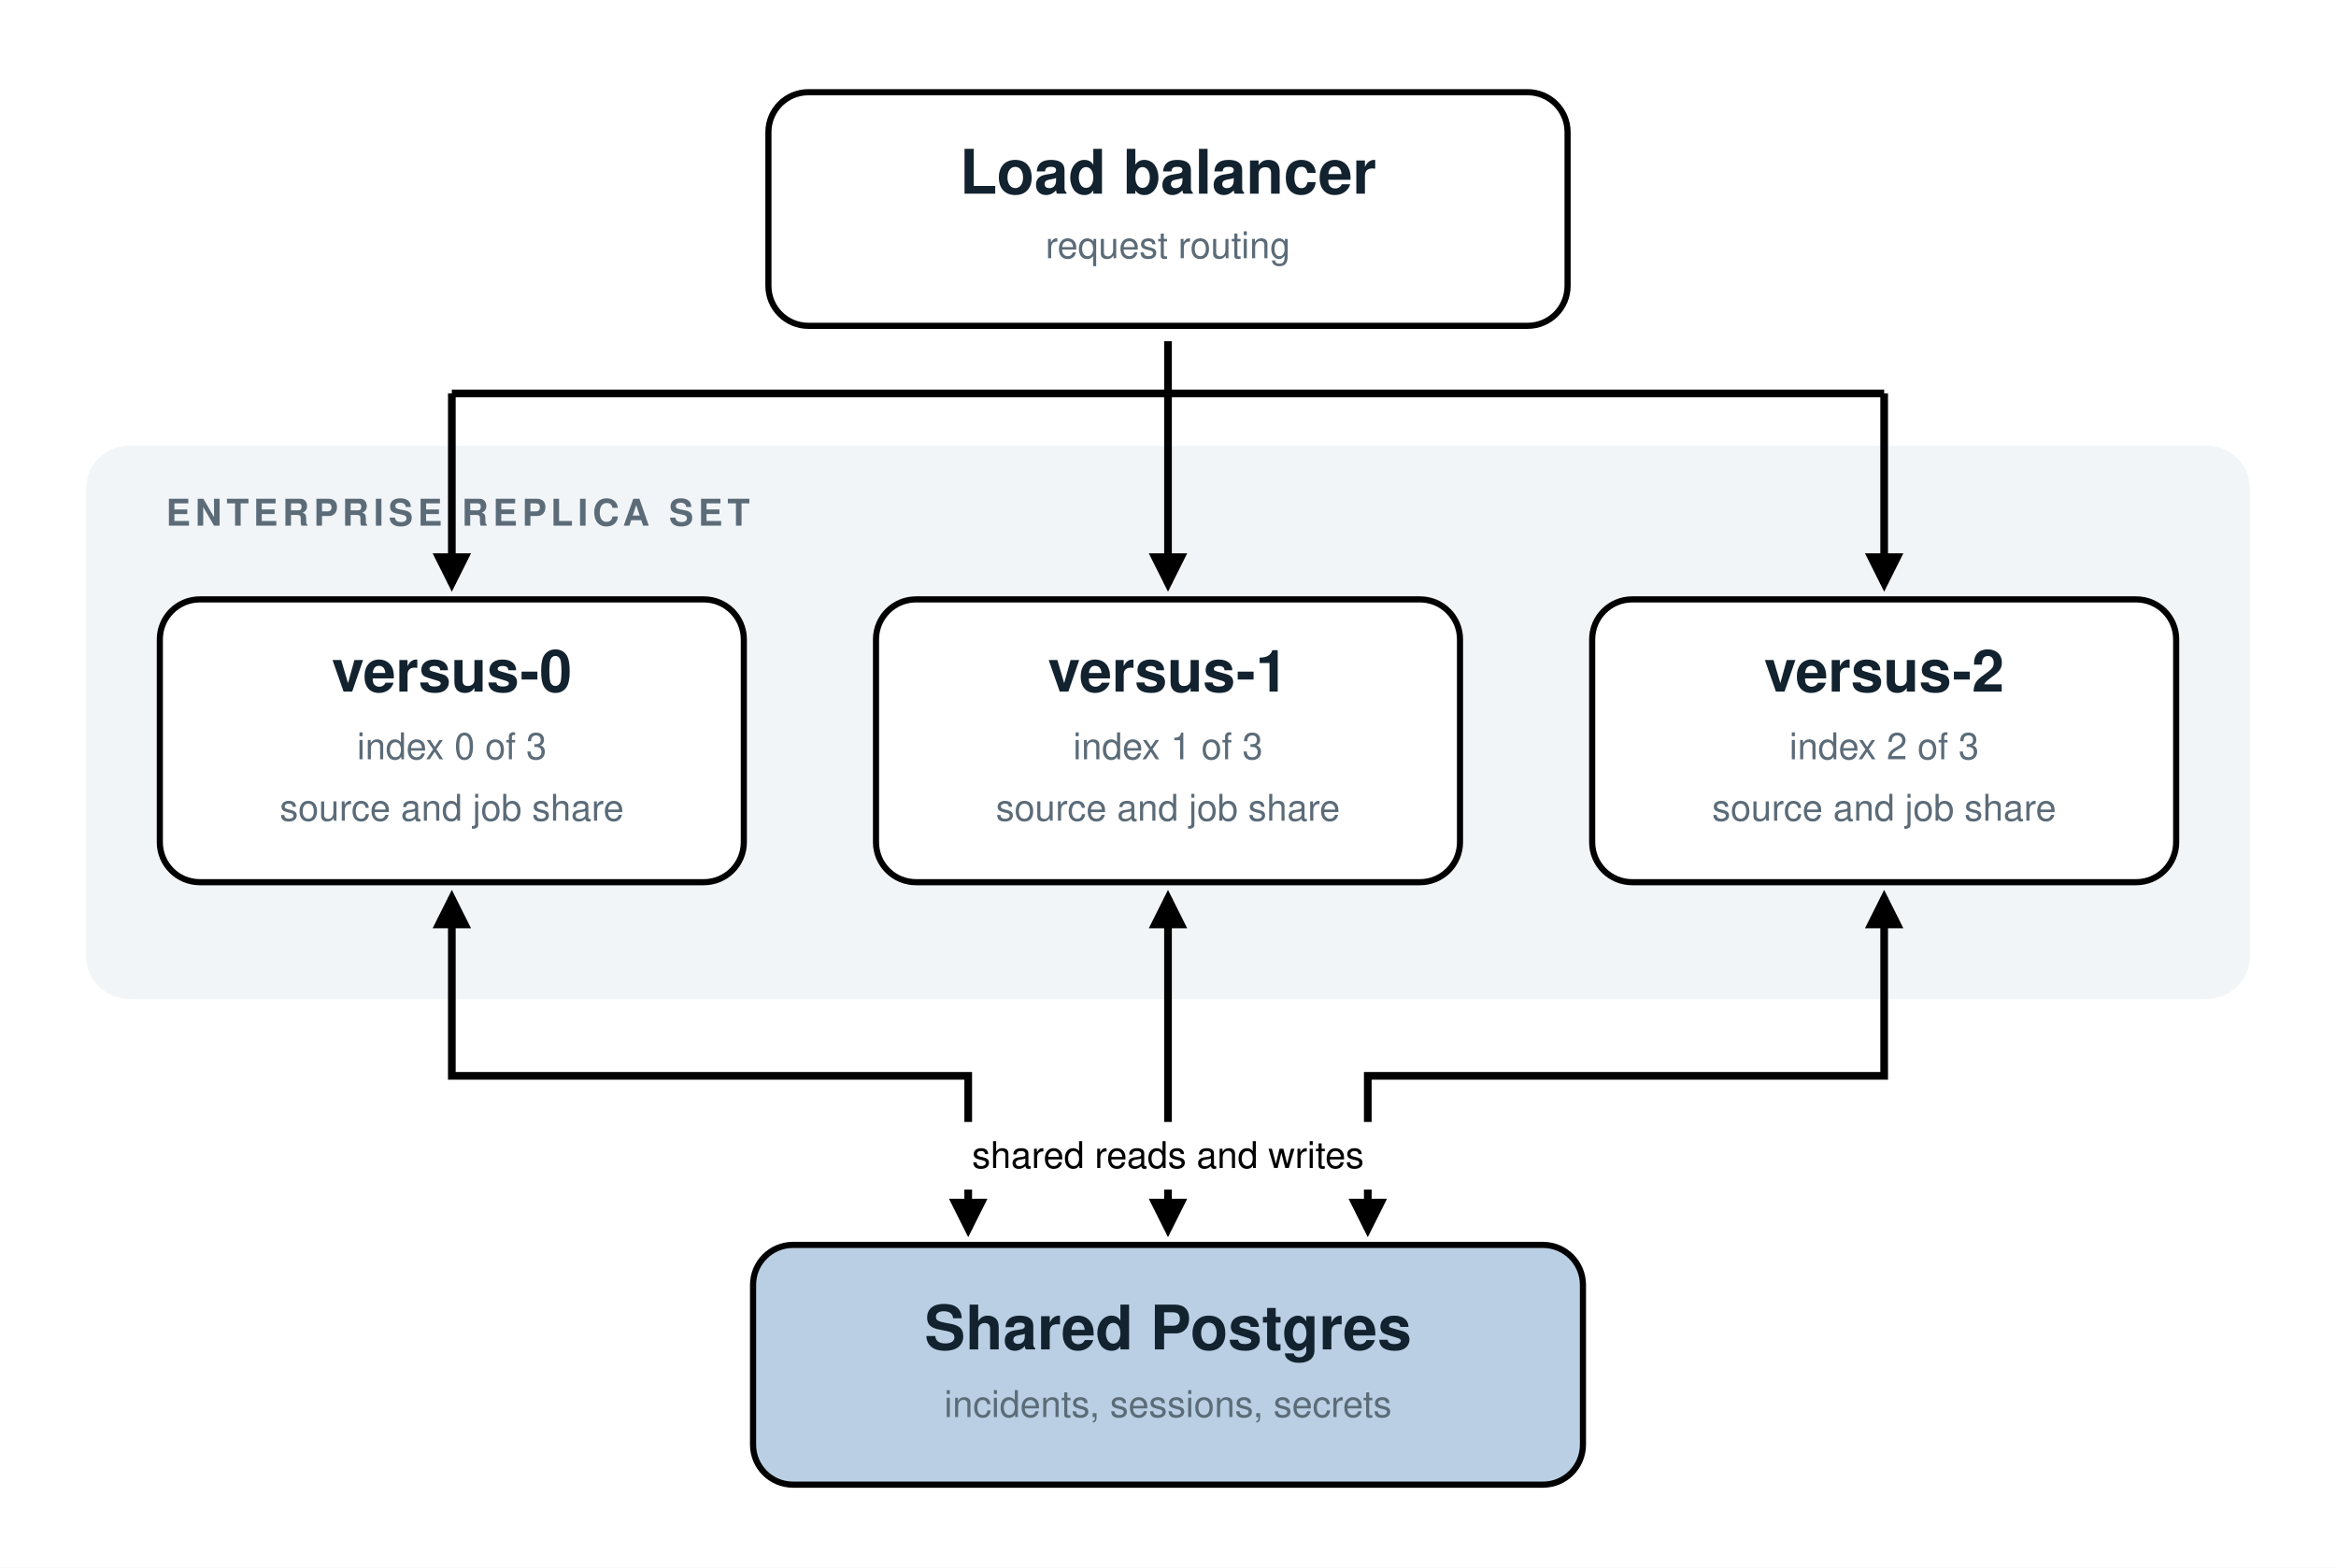
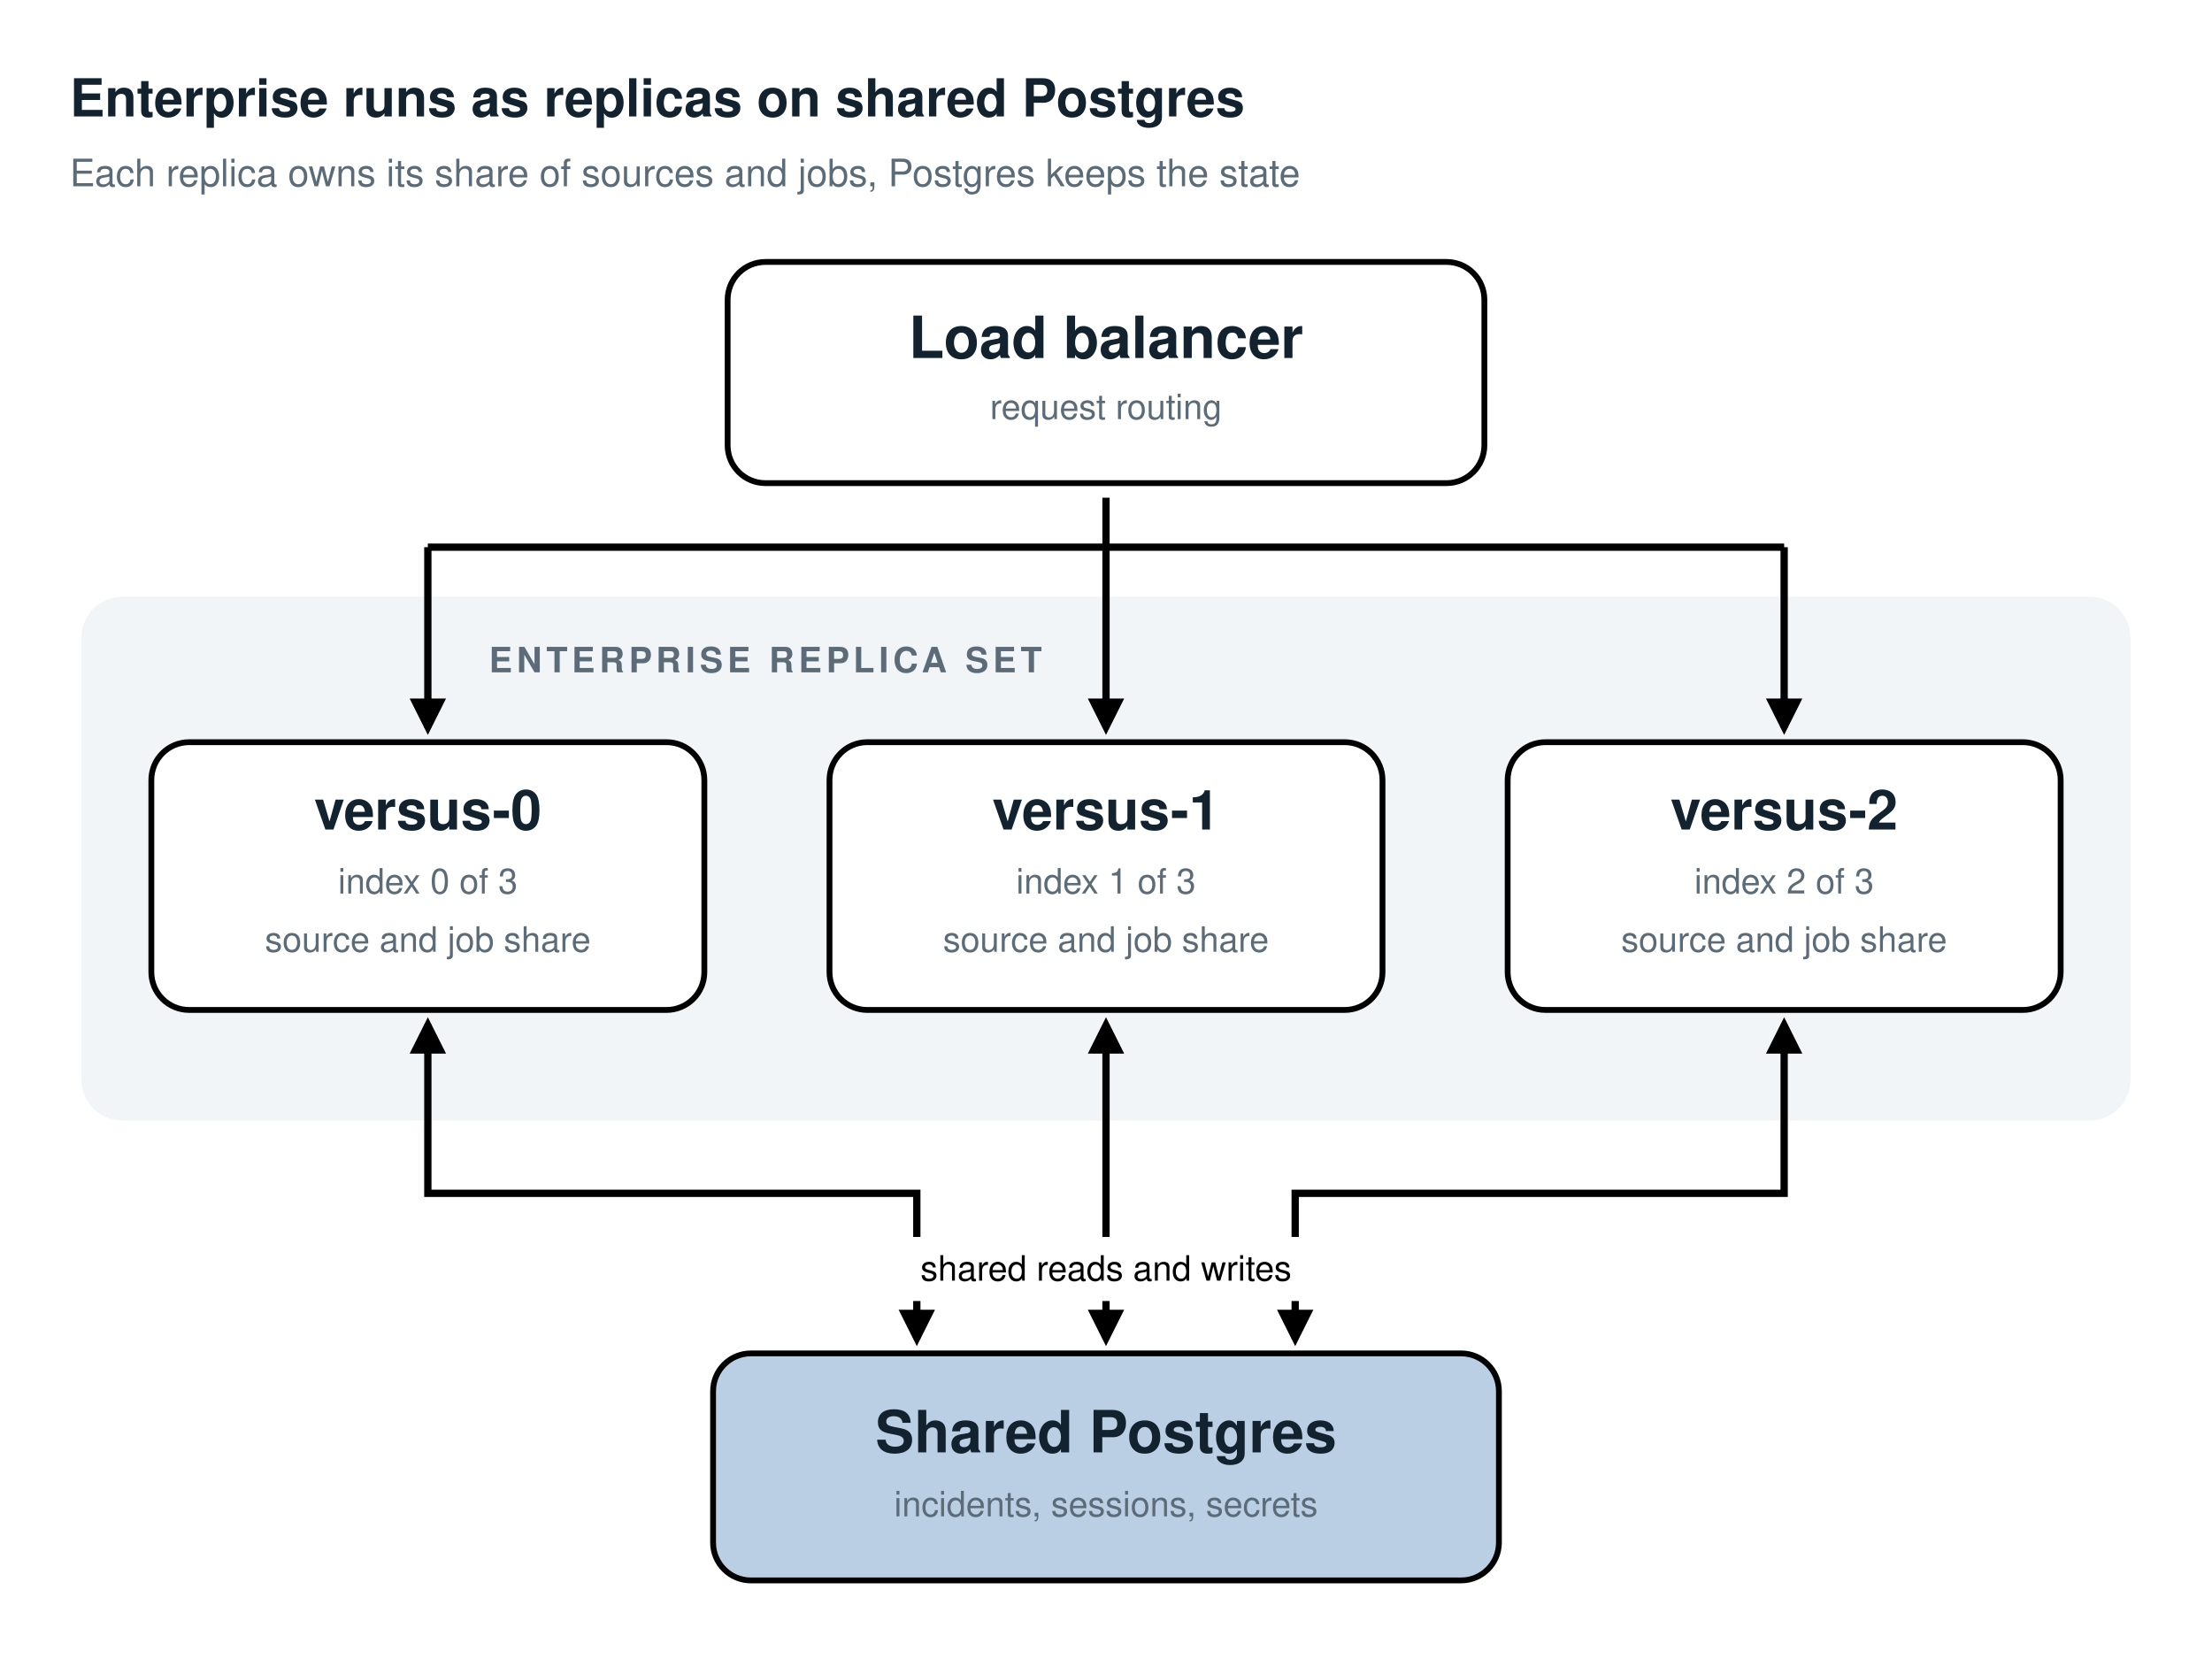
- <svg xmlns="http://www.w3.org/2000/svg" width="760" height="510" viewBox="0 0 760 510" role="img" aria-label="A load balancer routes requests across three Versus Enterprise replicas, each replica owns a separate source and job share, and every replica reads and writes shared Postgres for incidents, sessions, and managed secrets">
+ <svg xmlns="http://www.w3.org/2000/svg" width="760" height="570" viewBox="0 0 760 570" style="max-width:100%;height:auto" role="img" aria-label="A load balancer routes requests across three Versus Enterprise replicas, each replica owns a separate source and job share, and every replica reads and writes shared Postgres for incidents, sessions, and managed secrets">
  <defs>
    <marker id="a" viewBox="0 0 10 10" refX="8" refY="5" markerWidth="5" markerHeight="5" orient="auto-start-reverse">
      <path d="M0,0 L10,5 L0,10 z" fill="#000000" />
    </marker>
    <style>
      .t { font-family: "Helvetica Neue", Helvetica, Arial, sans-serif; font-weight: 400; fill: #000000; }
      .name { font-family: "Helvetica Neue", Helvetica, Arial, sans-serif; font-weight: 700; fill: #12222F; }
      .zone { font-family: "Helvetica Neue", Helvetica, Arial, sans-serif; font-size: 12px; font-weight: 700; letter-spacing: 1.5px; fill: #5B6B78; }
      .detail { font-size: 12px; fill: #5B6B78; }
      .connector { fill: none; stroke: #000000; stroke-width: 2.5; }
      .flow { fill: none; stroke: #000000; stroke-width: 2.5; marker-end: url(#a); }
      .sync { fill: none; stroke: #000000; stroke-width: 2.5; marker-start: url(#a); marker-end: url(#a); }
    </style>
  </defs>
-   <rect width="760" height="510" fill="#FFFFFF" />
-   <rect x="28" y="145" width="704" height="180" rx="14" fill="#F2F5F8" />
-   <rect x="250" y="30" width="260" height="76" rx="13" fill="#FFFFFF" stroke="#000000" stroke-width="2" />
-   <text class="name" x="380" y="63" font-size="20" text-anchor="middle">Load balancer</text>
-   <text class="t detail" x="380" y="84" text-anchor="middle">request routing</text>
-   <rect x="52" y="195" width="190" height="92" rx="13" fill="#FFFFFF" stroke="#000000" stroke-width="2" />
-   <text class="name" x="147" y="225" font-size="19" text-anchor="middle">versus-0</text>
-   <text class="t detail" x="147" y="247" text-anchor="middle">index 0 of 3</text>
-   <text class="t detail" x="147" y="267" text-anchor="middle">source and job share</text>
-   <rect x="285" y="195" width="190" height="92" rx="13" fill="#FFFFFF" stroke="#000000" stroke-width="2" />
-   <text class="name" x="380" y="225" font-size="19" text-anchor="middle">versus-1</text>
-   <text class="t detail" x="380" y="247" text-anchor="middle">index 1 of 3</text>
-   <text class="t detail" x="380" y="267" text-anchor="middle">source and job share</text>
-   <rect x="518" y="195" width="190" height="92" rx="13" fill="#FFFFFF" stroke="#000000" stroke-width="2" />
-   <text class="name" x="613" y="225" font-size="19" text-anchor="middle">versus-2</text>
-   <text class="t detail" x="613" y="247" text-anchor="middle">index 2 of 3</text>
-   <text class="t detail" x="613" y="267" text-anchor="middle">source and job share</text>
-   <rect x="245" y="405" width="270" height="78" rx="13" fill="#BACFE3" stroke="#000000" stroke-width="2" />
-   <text class="name" x="380" y="439" font-size="20" text-anchor="middle">Shared Postgres</text>
-   <text class="t detail" x="380" y="461" text-anchor="middle">incidents, sessions, secrets</text>
-   <text class="zone" x="54" y="171">ENTERPRISE REPLICA SET</text>
-   <path class="connector" d="M380 111 V128 M147 128 H613" />
-   <path class="flow" d="M147 128 V190" />
-   <path class="flow" d="M380 128 V190" />
-   <path class="flow" d="M613 128 V190" />
-   <path class="sync" d="M147 292 V350 H315 V400" />
-   <path class="sync" d="M380 292 V400" />
-   <path class="sync" d="M613 292 V350 H445 V400" />
-   <rect x="290" y="365" width="180" height="22" rx="4" fill="#FFFFFF" />
-   <text class="t" x="380" y="380" font-size="12" text-anchor="middle">shared reads and writes</text>
+   <rect width="760" height="570" fill="#FFFFFF" />
+   <text class="name" x="24" y="40" font-size="18">Enterprise runs as replicas on shared Postgres</text>
+   <text class="t" x="24" y="64" style="font-size:13px;fill:#5B6B78">Each replica owns its share of sources and jobs, Postgres keeps the state</text>
+   <g transform="translate(0,60)">
+     <rect x="28" y="145" width="704" height="180" rx="14" fill="#F2F5F8" />
+     <rect x="250" y="30" width="260" height="76" rx="13" fill="#FFFFFF" stroke="#000000" stroke-width="2" />
+     <text class="name" x="380" y="63" font-size="20" text-anchor="middle">Load balancer</text>
+     <text class="t detail" x="380" y="84" text-anchor="middle">request routing</text>
+     <rect x="52" y="195" width="190" height="92" rx="13" fill="#FFFFFF" stroke="#000000" stroke-width="2" />
+     <text class="name" x="147" y="225" font-size="19" text-anchor="middle">versus-0</text>
+     <text class="t detail" x="147" y="247" text-anchor="middle">index 0 of 3</text>
+     <text class="t detail" x="147" y="267" text-anchor="middle">source and job share</text>
+     <rect x="285" y="195" width="190" height="92" rx="13" fill="#FFFFFF" stroke="#000000" stroke-width="2" />
+     <text class="name" x="380" y="225" font-size="19" text-anchor="middle">versus-1</text>
+     <text class="t detail" x="380" y="247" text-anchor="middle">index 1 of 3</text>
+     <text class="t detail" x="380" y="267" text-anchor="middle">source and job share</text>
+     <rect x="518" y="195" width="190" height="92" rx="13" fill="#FFFFFF" stroke="#000000" stroke-width="2" />
+     <text class="name" x="613" y="225" font-size="19" text-anchor="middle">versus-2</text>
+     <text class="t detail" x="613" y="247" text-anchor="middle">index 2 of 3</text>
+     <text class="t detail" x="613" y="267" text-anchor="middle">source and job share</text>
+     <rect x="245" y="405" width="270" height="78" rx="13" fill="#BACFE3" stroke="#000000" stroke-width="2" />
+     <text class="name" x="380" y="439" font-size="20" text-anchor="middle">Shared Postgres</text>
+     <text class="t detail" x="380" y="461" text-anchor="middle">incidents, sessions, secrets</text>
+     <text class="zone" x="263" y="171" text-anchor="middle">ENTERPRISE REPLICA SET</text>
+     <path class="connector" d="M380 111 V128 M147 128 H613" />
+     <path class="flow" d="M147 128 V190" />
+     <path class="flow" d="M380 128 V190" />
+     <path class="flow" d="M613 128 V190" />
+     <path class="sync" d="M147 292 V350 H315 V400" />
+     <path class="sync" d="M380 292 V400" />
+     <path class="sync" d="M613 292 V350 H445 V400" />
+     <rect x="290" y="365" width="180" height="22" rx="4" fill="#FFFFFF" />
+     <text class="t" x="380" y="380" font-size="12" text-anchor="middle">shared reads and writes</text>
+   </g>
</svg>
